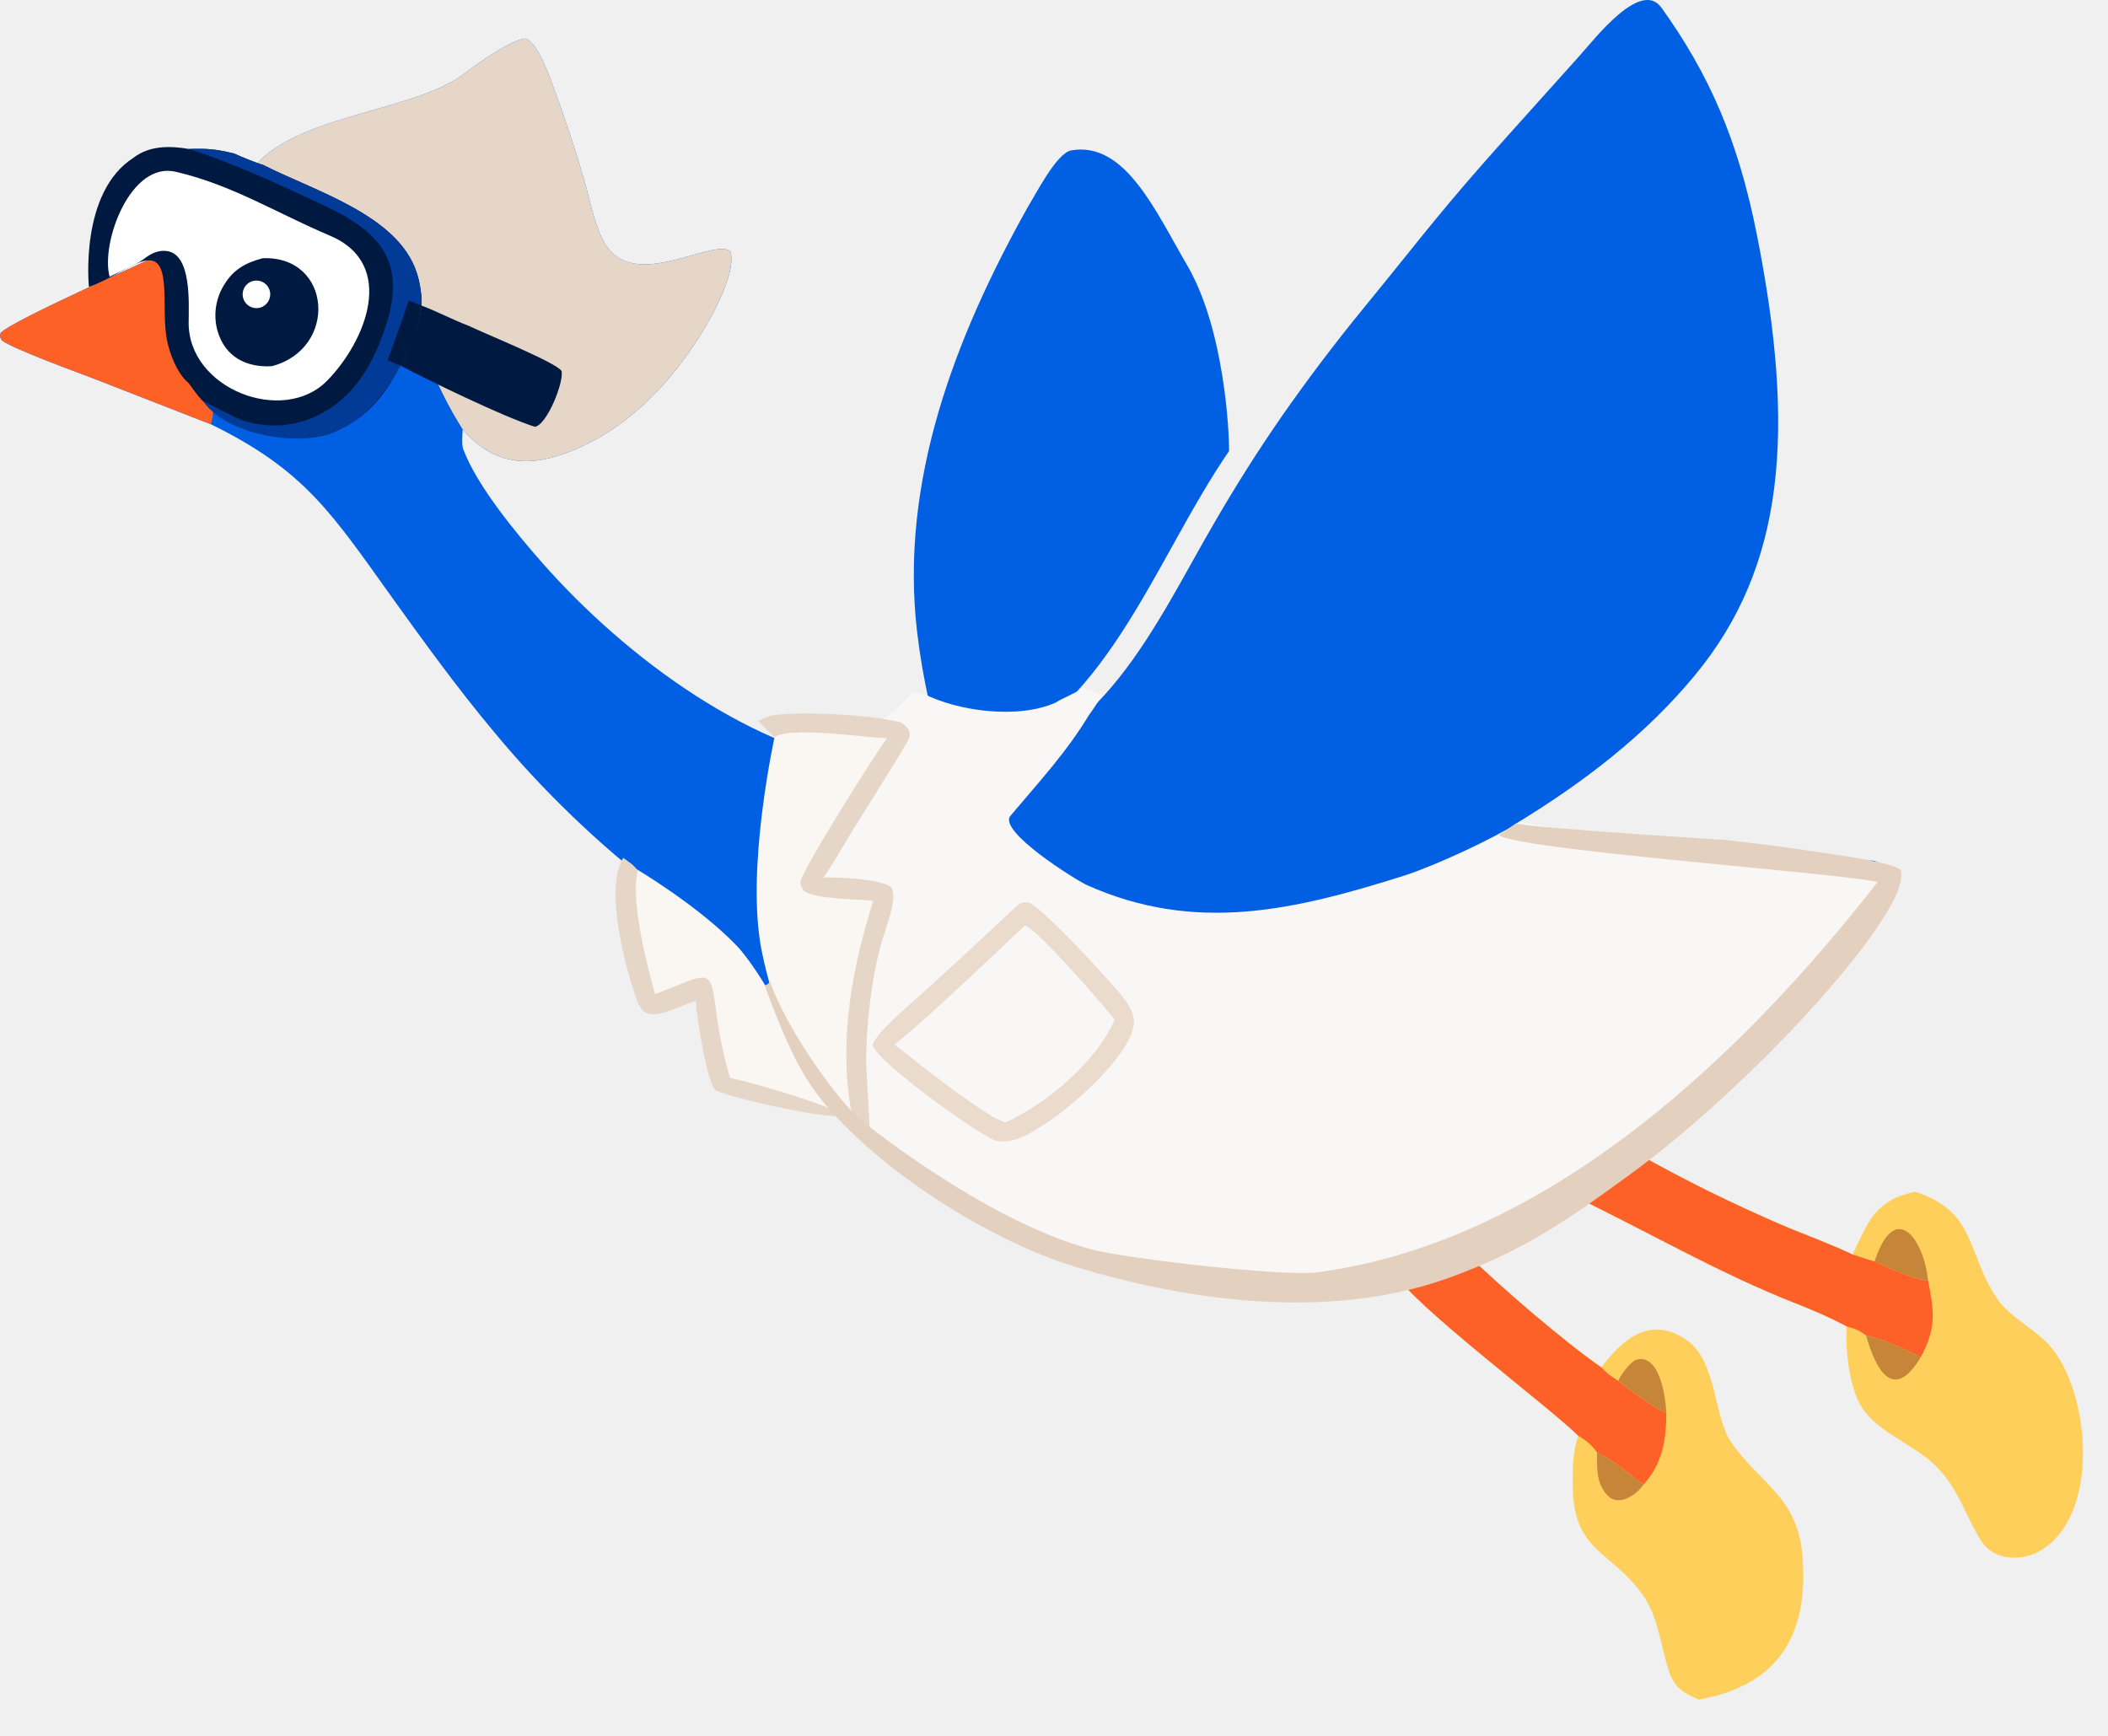
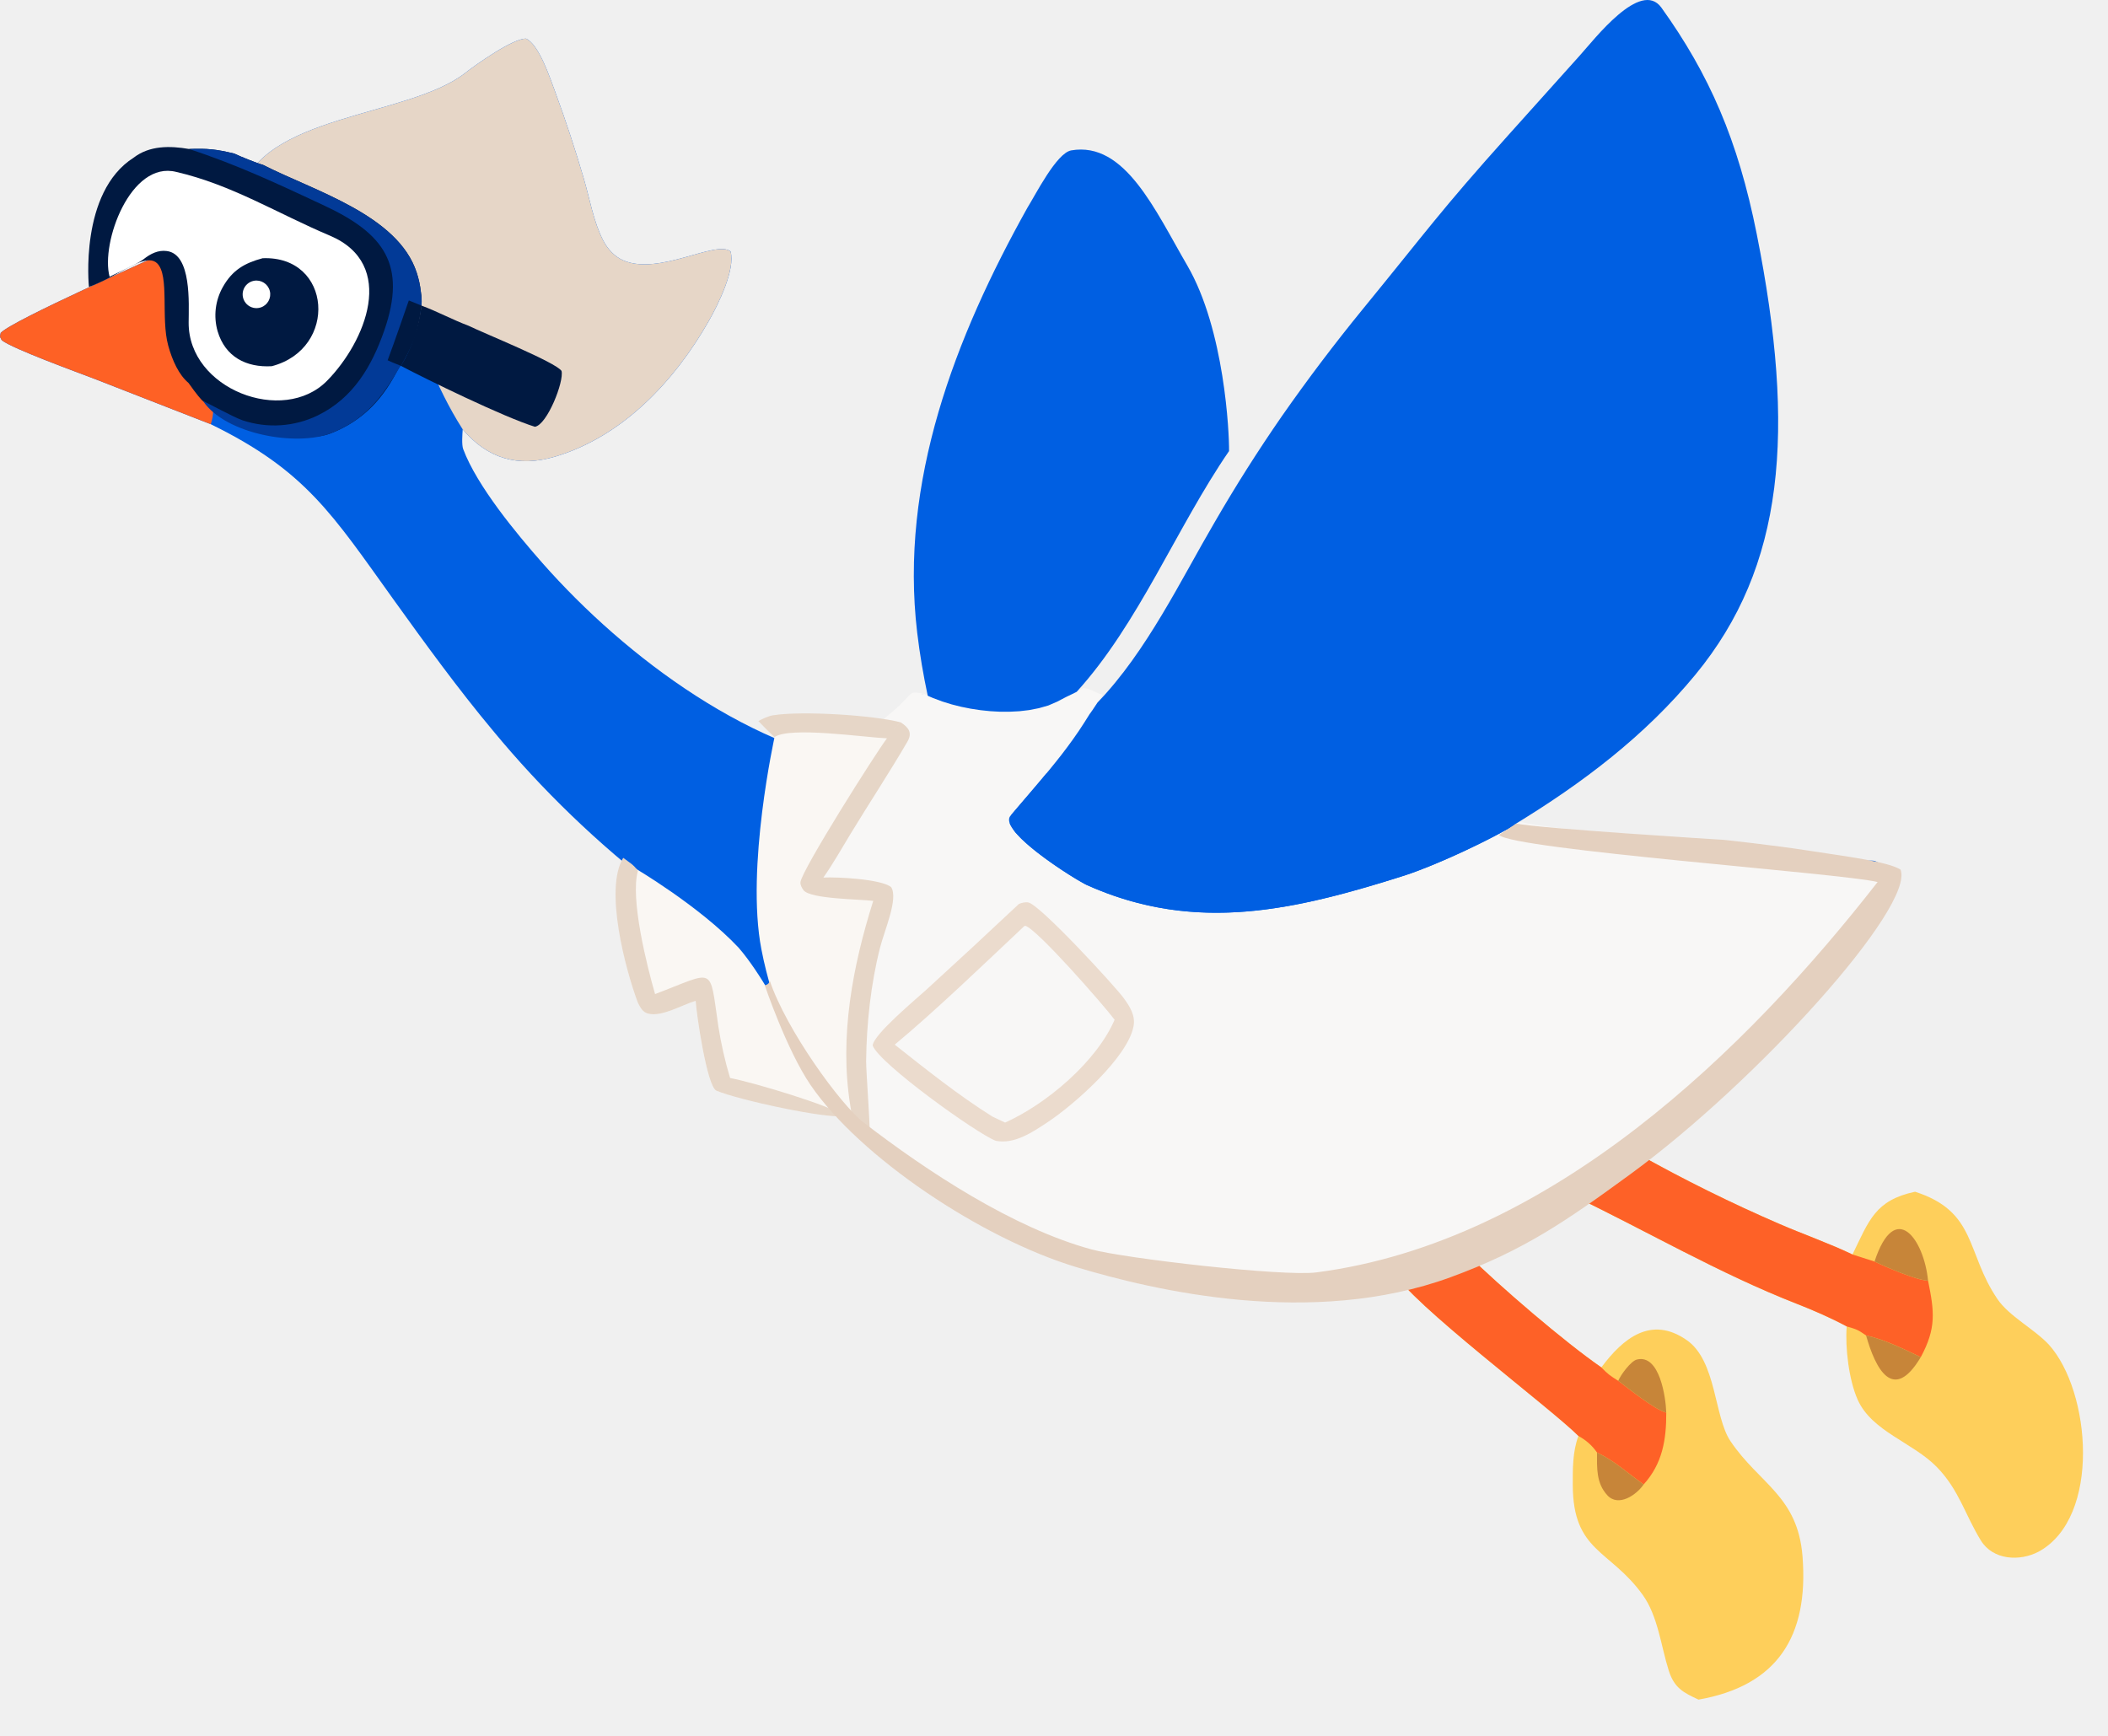
<svg xmlns="http://www.w3.org/2000/svg" width="645" height="531" viewBox="0 0 645 531" fill="none">
-   <path d="M296.483 234.066C335.936 232.584 354.267 189.456 371.67 159.782C378.08 148.692 384.938 137.868 392.23 127.337C400.105 116.058 408.409 105.081 417.113 94.43C436.804 70.362 440.55 64.728 461.351 41.526L483.327 17.044C487.782 12.141 502.006 -6.504 508.364 2.354C522.968 22.705 531.795 42.831 537.522 71.614C549.566 132.154 545.98 173.389 518.762 206.44C503.28 225.238 484.141 239.693 463.406 252.31C489.626 262.045 511.572 268.518 539.888 266.287C550.902 265.419 561.85 263.386 572.733 263.349C575.745 263.339 576.666 267.052 575.289 269.261C563.061 288.896 535.187 304.121 514.707 312.622C538.989 321.313 534.209 322.959 518.802 338.119C500.884 355.749 481.92 369.171 469.084 379.001C461.797 382.842 453.014 385.569 444.898 387.086C444.784 387.135 444.67 387.183 444.556 387.231C411.461 394.312 378.444 389.63 346.375 380.194C330.95 375.656 318.69 372.03 304 364.817C287.767 356.977 272.835 346.691 259.725 334.318C251.085 326.109 243.372 316.981 236.722 307.089C233.856 302.84 227.984 291.985 224.864 289.333C217.979 283.482 209.097 278.296 201.685 272.566C182.915 258.206 165.841 241.756 150.794 223.533C140.31 211.003 130.017 196.841 120.51 183.601C101.702 157.408 93.596 144.026 64.49 129.814L29.017 115.973C23.696 113.925 3.995 106.794 0.549 104.133C-0.17 102.68 -0.073 103.418 0.22 101.846C4.089 97.854 46.507 79.241 54.287 75.454C60.846 70.34 66.91 64.548 73.713 59.404C79.294 35.032 124.914 35.935 142.26 22.382C145.93 19.514 157.058 11.701 160.957 11.823C164.968 13.652 168.29 23.857 169.889 28.149C173.116 36.911 176.04 45.782 178.658 54.745C180.452 60.847 181.639 67.948 184.555 73.573C185.911 76.188 187.992 78.492 190.73 79.684C201.643 84.437 218.997 73.348 223.53 76.928C225.086 82.46 219.679 93.28 216.905 98.169C206.504 116.496 190.627 133.521 169.913 139.712C158.529 143.115 149.203 140.37 141.574 131.381C141.478 132.898 141.228 136.087 141.724 137.417C145.93 148.681 157.996 163.248 165.965 172.284C191.449 201.182 230.831 230.691 270.212 235.138C274.816 235.658 284.012 234.346 289.238 234.38C285.403 220.535 282.35 207.976 280.637 193.577C275.147 147.424 292.24 103.189 314.367 63.563C316.761 59.769 323.255 46.796 327.78 46.018C344.206 43.193 353.448 64.362 363.278 81.234C374.722 100.879 376.149 132.691 376.059 138.03C352.43 172.449 338.558 219.752 296.483 234.066Z" fill="#005FE2" />
-   <path d="M501.192 353.115C515.273 361.008 529.749 368.17 544.565 374.572C551.372 377.529 560.455 380.773 566.816 383.88C571.908 373.416 573.75 367.299 585.953 364.673C604.934 370.74 601.52 383.372 611.177 397.528C614.78 402.805 622.483 406.712 626.899 411.458C639.77 425.721 642.92 464.301 623.819 474.792C618.04 477.849 609.818 477.461 606.079 471.364C601.195 463.399 599.42 455.871 592.593 448.883C585.295 441.415 572.76 438.035 568.425 428.355C565.732 422.35 564.538 412.424 565.051 405.899C560.622 403.465 554.635 400.864 549.914 399.024C525.881 389.655 503.622 376.543 480.543 365.514C484.679 362.046 488.848 357.998 492.806 354.28C495.633 353.795 498.356 353.464 501.192 353.115Z" fill="#FECF5B" />
-   <path d="M501.192 353.115C515.273 361.008 529.749 368.17 544.565 374.572C551.372 377.529 560.455 380.773 566.816 383.88L573.564 386.033C577.252 387.816 586.085 391.638 589.944 391.915C591.881 401.396 592.492 406.418 587.72 415.285C582.347 412.76 576.763 409.924 570.975 408.643C568.45 406.89 568.021 406.744 565.051 405.899C560.622 403.465 554.635 400.864 549.914 399.024C525.881 389.655 503.622 376.543 480.543 365.514C484.679 362.046 488.848 357.998 492.806 354.28C495.633 353.795 498.356 353.464 501.192 353.115Z" fill="#FE6127" />
-   <path d="M573.56 386.034C579.916 366.746 588.75 379.344 589.94 391.915C586.081 391.639 577.248 387.817 573.56 386.034Z" fill="#C78539" />
-   <path d="M570.972 408.643C576.76 409.924 582.344 412.76 587.717 415.285C579.197 429.554 573.803 418.682 570.972 408.643Z" fill="#C78539" />
-   <path d="M426.556 389.255C435.084 387.956 440.862 386.338 449.123 383.981C458.829 393.551 478.65 410.612 489.979 418.431C496.621 409.479 505.215 402.524 516.056 410.046C525.252 416.364 524.426 433.511 529.494 441.015C538.332 454.113 550.091 457.763 551.535 476.33C553.446 500.856 543.729 515.857 519.711 520.092C514.985 517.894 512.296 516.518 510.593 511.181C508.239 503.792 507.321 494.56 502.626 488.031C492.605 474.105 481.29 474.937 481.235 454.428C481.227 449.669 481.139 444.283 482.964 439.403C474.228 430.675 431.136 398.391 426.556 389.255Z" fill="#FECF5B" />
-   <path d="M426.556 389.255C435.084 387.956 440.862 386.338 449.123 383.981C458.829 393.551 478.65 410.612 489.979 418.431C492.004 420.548 492.65 420.945 495.145 422.54C498.52 425.084 506.275 431.338 509.837 432.271C509.875 440.552 508.674 447.889 502.924 454.238C497.992 450.788 494.271 447.169 488.646 444.462C487.101 442.245 485.291 440.706 482.964 439.403C474.228 430.675 431.136 398.391 426.556 389.255Z" fill="#FE6127" />
-   <path d="M495.147 422.542C495.921 420.642 499.048 416.465 500.845 416.021C507.861 414.29 509.706 427.754 509.838 432.273C506.276 431.34 498.521 425.086 495.147 422.542Z" fill="#C78539" />
-   <path d="M488.645 444.463C494.269 447.17 497.991 450.789 502.922 454.24C500.734 457.441 495.223 461.28 491.803 457.552C488.353 453.793 488.656 449.183 488.645 444.463Z" fill="#C78539" />
-   <path d="M73.712 59.404C79.293 35.031 124.912 35.934 142.259 22.381C145.929 19.513 157.057 11.701 160.956 11.822C164.967 13.651 168.289 23.857 169.888 28.148C173.115 36.911 176.039 45.781 178.657 54.744C180.451 60.846 181.638 67.947 184.554 73.572C185.91 76.188 187.991 78.491 190.729 79.683C201.642 84.436 218.995 73.348 223.529 76.928C225.084 82.459 219.678 93.28 216.904 98.168C206.503 116.495 190.625 133.52 169.912 139.712C158.528 143.114 149.202 140.369 141.573 131.38C132.719 117.515 129.062 104.606 122.206 90.003C116.695 78.263 106.366 61.819 93.672 57.551C86.541 55.154 80.323 56.236 73.712 59.404Z" fill="#E6D6C7" />
-   <path d="M64.49 129.814L29.017 115.973C23.696 113.925 3.995 106.794 0.549 104.134C-0.17 102.68 -0.073 103.418 0.22 101.846C4.089 97.854 46.507 79.242 54.287 75.455C56.92 85.066 52.227 88.742 53.593 98.113C55.299 109.819 68.49 117.924 64.49 129.814Z" fill="#FE6125" />
-   <path d="M27.21 87.785C27.21 87.785 24.208 58.847 40.888 48.251C45.775 44.487 52.009 44.597 57.839 45.589C63.489 45.407 66.013 45.619 71.72 47.005C73.236 47.775 78.848 50.03 80.472 50.445C95.992 58.388 121.779 65.76 127.5 83.429C128.124 85.317 128.549 87.265 128.768 89.242C129.032 91.094 129.061 91.647 128.969 93.515C128.125 99.837 126.068 106.518 122.642 111.941L122.177 112.193C117.631 121.568 111.463 128.548 101.424 132.52C90.699 136.764 72.253 129.122 62.176 122.791C61.699 122.492 60.23 120.795 57.672 117.17C54.804 114.78 52.755 110.457 51.458 105.697C49.183 97.353 51.905 84.392 48.111 80.599C45.528 78.015 40.251 81.278 35.443 83.945C31.353 86.213 27.479 87.785 27.21 87.785Z" fill="#001941" />
-   <path d="M33.531 84.671C30.743 74.262 39.962 49.062 53.942 52.609C70.926 56.528 84.952 65.356 100.92 72.098C121.63 80.843 111.83 104.593 100.032 116.556C86.642 130.132 57.626 119.065 57.723 98.709C57.751 92.889 58.654 77.787 51.052 76.82C48.376 76.45 46.059 77.654 43.994 79.263L43.656 79.529C41.962 80.767 35.862 83.517 33.531 84.671Z" fill="white" />
-   <path d="M57.84 45.589C63.49 45.407 66.014 45.619 71.721 47.005C73.237 47.775 78.849 50.03 80.472 50.445C95.993 58.388 121.78 65.76 127.5 83.429C128.125 85.317 128.55 87.265 128.769 89.242C129.032 91.094 129.061 91.647 128.97 93.515C128.125 99.837 126.371 105.452 122.45 112.15C116.718 121.941 111.463 128.548 101.424 132.52C90.7 136.764 69.041 132.86 62.177 122.791C63.042 122.994 71.198 127.577 74.215 128.616C81.786 131.145 90.047 130.607 97.226 127.118C108.107 121.815 113.792 112.012 117.568 101.157C124.615 80.896 117.357 71.414 99.393 62.993C85.368 56.418 72.646 50.428 57.84 45.589Z" fill="#023A97" />
-   <path d="M125.087 91.935L128.969 93.515C128.969 93.515 128.222 99.462 126.991 103.067C125.743 106.719 122.642 111.941 122.642 111.941C122.642 111.941 119.517 110.706 118.607 110.245C120.444 105.408 125.087 91.935 125.087 91.935Z" fill="#001941" />
-   <path d="M128.97 93.515C133.866 95.328 138.438 97.833 143.355 99.674C148.13 102.022 170.007 110.813 171.818 113.506C172.635 116.754 167.406 130.01 163.67 130.593C154.241 127.687 130.497 116.088 122.643 111.941C126.068 106.518 128.125 99.837 128.97 93.515Z" fill="#001941" />
-   <path d="M80.361 79.018C101.58 78.181 103.539 106.741 83.152 112.06C75.365 112.51 68.898 109.205 66.586 101.361C65.279 96.803 65.864 91.911 68.207 87.79C71.135 82.593 74.923 80.481 80.361 79.018ZM82.554 89.024C82 86.859 79.854 85.502 77.661 85.927C76.123 86.225 74.877 87.352 74.425 88.852C73.972 90.353 74.388 91.981 75.506 93.08C76.624 94.178 78.258 94.567 79.751 94.089C81.879 93.409 83.107 91.188 82.554 89.024Z" fill="#001941" />
-   <path d="M331.5 210.5C334.276 210.93 334.732 211.863 337.388 212.571C336.268 214.245 334.427 217.197 333.267 218.7C326.298 230.266 317.731 239.466 309.182 249.632C305.202 254.365 329.381 269.416 332.631 270.866C365.827 285.674 395.948 278.615 429.894 267.868C439.661 264.654 456.558 256.798 465 251.5C492.493 257.359 556.934 255.386 576.242 267.868C580.691 279.118 505.831 350.099 495.5 356C472.458 371.213 446.632 379.031 420.243 387.5C397.528 395.506 354.547 393.041 330.846 385.905C301.685 377.126 266.475 352.34 244.452 331.614C245.382 329.266 245.408 324.897 245.408 324.897L243.209 241.759C247.309 238.968 253.542 233.315 257.805 229.847C264.343 224.235 272.117 219.558 277.869 213.128C279.466 211.343 279.918 211.998 282.369 212.163C280.876 212.523 283.531 212.965 282.369 212.163C293.108 217.732 311.708 220.123 323.111 214.947C324.901 213.719 329.736 211.787 331.5 210.5Z" fill="#F8F7F6" />
-   <path d="M311.747 276.628C312.565 276.263 313.728 275.985 314.634 276.152C318.182 276.793 340.983 301.557 343.813 305.404C345.678 307.939 347.446 310.712 346.849 313.988C345.11 323.515 328.681 338.015 320.516 343.417C315.961 346.429 310.359 350.245 304.671 349.083C298.94 346.924 269.116 325.548 267.013 319.935C267.26 316.554 280.229 305.794 283.419 302.874C292.931 294.2 302.372 285.451 311.747 276.628ZM313.356 283.445C301.426 294.665 286.262 309.288 273.767 319.664C283.461 327.326 293.156 335.076 303.62 341.658L307.535 343.516C320.143 337.873 335.506 324.909 341.049 312.043C337.453 307.285 317.296 284.263 313.697 283.283L313.356 283.445Z" fill="#EBDBCD" />
-   <path d="M195.188 306.88C191.345 296.693 185.148 273.039 191 263.5C192.135 265.512 194 265.5 194 265.5C194 265.5 214.029 277.239 226 290C239 305 254 341.5 254 341.5C254 341.5 225.849 336.546 219.222 333.767C216.291 332.537 213.076 310.072 212.852 306.252C208.608 307.539 202.58 311.21 198.366 310.183C196.596 309.752 195.98 308.364 195.188 306.88Z" fill="#FAF7F3" />
-   <path d="M190.689 262.5C192.689 264 193.914 264.618 195.189 266.5C192.768 274.926 197.945 295.575 200.437 304.188L200.438 304.188C219.102 297.141 217.008 295.176 219.782 313.961C220.617 319.342 221.822 324.658 223.39 329.87C230.729 331.265 254.568 338.444 258.501 341.5C253.235 342.522 225.849 336.546 219.222 333.766C216.291 332.537 213.077 310.073 212.852 306.252C208.608 307.539 202.58 311.209 198.367 310.182C196.596 309.751 195.98 308.363 195.188 306.879L195.189 306.878C191.345 296.69 184.837 272.039 190.689 262.5Z" fill="#E6D6C7" />
-   <path d="M248.905 270.295L274.45 225.275C274.45 225.275 261.345 221.074 252.778 221.609C246.483 222.002 237.054 225.301 237.054 225.301C237.054 225.301 228.134 265.408 232.958 290.432C240.146 327.718 261.833 347.5 261.833 347.5C261.833 347.5 259.896 325.063 261.834 309.07C263.51 295.248 269.739 274.304 269.739 274.304L248.905 270.295Z" fill="#FAF7F3" />
-   <path d="M275.573 221.034C278.015 222.584 279.24 224.217 277.645 226.955C272.108 236.463 266.004 245.687 260.288 255.096C257.593 259.532 254.891 264.338 251.934 268.532C256.011 268.318 269.674 268.97 272.688 271.48C274.902 275.075 270.651 284.568 269.251 290.074C266.475 300.989 265.137 313.298 265.015 324.673C264.982 327.899 266.588 348.52 266.089 349.661C261.676 349.199 260.691 341.574 260.133 338.063C256.799 317.074 260.897 295.64 267.19 275.671C263.127 275.144 248.041 275.135 245.874 272.424C245.377 271.801 244.81 270.733 244.926 269.913C245.487 265.976 267.862 230.578 271.393 225.93C272.878 223.863 273.679 222.701 275.573 221.034ZM232.041 220.645C233.407 219.927 235.036 219.118 236.557 218.877C245.491 217.46 267.21 218.853 275.572 221.033C275.335 221.241 275.116 221.442 274.909 221.637C274.806 221.735 274.707 221.832 274.61 221.927C273.74 222.786 273.111 223.569 272.406 224.527C272.092 224.952 271.764 225.413 271.393 225.93C264.219 225.618 241.83 222.267 236.98 225.533C235.209 223.909 233.703 222.365 232.041 220.645Z" fill="#E6D6C7" />
-   <path d="M458.645 255.492L463.821 252C470.971 253.524 527.5 257 527.5 257C527.5 257 542.627 258.606 553.79 260.357C563.999 261.959 577.661 263.611 581.523 266.108C585.971 277.358 537.63 331.011 498.79 359.357C479.361 373.538 466.384 382.601 443.791 390.857C401.464 406.326 353.095 394.899 329.395 387.762C300.234 378.984 263 354 248 332C240.693 321.283 234 301.5 234 301.5C234 301.5 235.488 301.294 235.5 300C240.5 315 257.194 338.048 264.249 343.486C283.766 358.518 310.032 375.788 333.947 382.316C344.031 385.07 392.556 390.681 402.791 389.357C474.791 380.042 534.876 320.747 574.506 269.903C563.839 267.229 462.97 259.975 458.645 255.492Z" fill="#E4D0BF" />
+   <g data-part="goose">
+     <path d="M463.406 252.31C489.626 262.045 511.572 268.518 539.888 266.287C550.902 265.419 561.85 263.386 572.733 263.349C575.745 263.339 576.666 267.052 575.289 269.261C563.061 288.896 535.187 304.121 514.707 312.622C538.989 321.313 534.209 322.959 518.802 338.119C500.884 355.749 481.92 369.171 469.084 379.001C461.797 382.842 453.014 385.569 444.898 387.086C444.784 387.135 444.67 387.183 444.556 387.231C411.461 394.312 378.444 389.63 346.375 380.194C330.95 375.656 318.69 372.03 304 364.817C287.767 356.977 272.835 346.691 259.725 334.318C251.085 326.109 243.372 316.981 236.722 307.089C233.856 302.84 227.984 291.985 224.864 289.333C217.979 283.482 209.097 278.296 201.685 272.566C182.915 258.206 165.841 241.756 150.794 223.533C140.31 211.003 130.017 196.841 120.51 183.601C101.702 157.408 93.596 144.026 64.49 129.814L29.017 115.973C23.696 113.925 3.995 106.794 0.549 104.133C-0.17 102.68 -0.073 103.418 0.22 101.846C4.089 97.854 46.507 79.241 54.287 75.454C60.846 70.34 66.91 64.548 73.713 59.404C79.294 35.032 124.914 35.935 142.26 22.382C145.93 19.514 157.058 11.701 160.957 11.823C164.968 13.652 168.29 23.857 169.889 28.149C173.116 36.911 176.04 45.782 178.658 54.745C180.452 60.847 181.639 67.948 184.555 73.573C185.911 76.188 187.992 78.492 190.73 79.684C201.643 84.437 218.997 73.348 223.53 76.928C225.086 82.46 219.679 93.28 216.905 98.169C206.504 116.496 190.627 133.521 169.913 139.712C158.529 143.115 149.203 140.37 141.574 131.381C141.478 132.898 141.228 136.087 141.724 137.417C145.93 148.681 157.996 163.248 165.965 172.284C191.449 201.182 230.831 230.691 270.212 235.138C274.816 235.658 284.012 234.346 289.238 234.38L296.483 234.066Z" fill="#005FE2" />
+     <path d="M501.192 353.115C515.273 361.008 529.749 368.17 544.565 374.572C551.372 377.529 560.455 380.773 566.816 383.88C571.908 373.416 573.75 367.299 585.953 364.673C604.934 370.74 601.52 383.372 611.177 397.528C614.78 402.805 622.483 406.712 626.899 411.458C639.77 425.721 642.92 464.301 623.819 474.792C618.04 477.849 609.818 477.461 606.079 471.364C601.195 463.399 599.42 455.871 592.593 448.883C585.295 441.415 572.76 438.035 568.425 428.355C565.732 422.35 564.538 412.424 565.051 405.899C560.622 403.465 554.635 400.864 549.914 399.024C525.881 389.655 503.622 376.543 480.543 365.514C484.679 362.046 488.848 357.998 492.806 354.28C495.633 353.795 498.356 353.464 501.192 353.115Z" fill="#FECF5B" />
+     <path d="M501.192 353.115C515.273 361.008 529.749 368.17 544.565 374.572C551.372 377.529 560.455 380.773 566.816 383.88L573.564 386.033C577.252 387.816 586.085 391.638 589.944 391.915C591.881 401.396 592.492 406.418 587.72 415.285C582.347 412.76 576.763 409.924 570.975 408.643C568.45 406.89 568.021 406.744 565.051 405.899C560.622 403.465 554.635 400.864 549.914 399.024C525.881 389.655 503.622 376.543 480.543 365.514C484.679 362.046 488.848 357.998 492.806 354.28C495.633 353.795 498.356 353.464 501.192 353.115Z" fill="#FE6127" />
+     <path d="M573.56 386.034C579.916 366.746 588.75 379.344 589.94 391.915C586.081 391.639 577.248 387.817 573.56 386.034Z" fill="#C78539" />
+     <path d="M570.972 408.643C576.76 409.924 582.344 412.76 587.717 415.285C579.197 429.554 573.803 418.682 570.972 408.643Z" fill="#C78539" />
+     <path d="M426.556 389.255C435.084 387.956 440.862 386.338 449.123 383.981C458.829 393.551 478.65 410.612 489.979 418.431C496.621 409.479 505.215 402.524 516.056 410.046C525.252 416.364 524.426 433.511 529.494 441.015C538.332 454.113 550.091 457.763 551.535 476.33C553.446 500.856 543.729 515.857 519.711 520.092C514.985 517.894 512.296 516.518 510.593 511.181C508.239 503.792 507.321 494.56 502.626 488.031C492.605 474.105 481.29 474.937 481.235 454.428C481.227 449.669 481.139 444.283 482.964 439.403C474.228 430.675 431.136 398.391 426.556 389.255Z" fill="#FECF5B" />
+     <path d="M426.556 389.255C435.084 387.956 440.862 386.338 449.123 383.981C458.829 393.551 478.65 410.612 489.979 418.431C492.004 420.548 492.65 420.945 495.145 422.54C498.52 425.084 506.275 431.338 509.837 432.271C509.875 440.552 508.674 447.889 502.924 454.238C497.992 450.788 494.271 447.169 488.646 444.462C487.101 442.245 485.291 440.706 482.964 439.403C474.228 430.675 431.136 398.391 426.556 389.255Z" fill="#FE6127" />
+     <path d="M495.147 422.542C495.921 420.642 499.048 416.465 500.845 416.021C507.861 414.29 509.706 427.754 509.838 432.273C506.276 431.34 498.521 425.086 495.147 422.542Z" fill="#C78539" />
+     <path d="M488.645 444.463C494.269 447.17 497.991 450.789 502.922 454.24C500.734 457.441 495.223 461.28 491.803 457.552C488.353 453.793 488.656 449.183 488.645 444.463Z" fill="#C78539" />
+     <path d="M73.712 59.404C79.293 35.031 124.912 35.934 142.259 22.381C145.929 19.513 157.057 11.701 160.956 11.822C164.967 13.651 168.289 23.857 169.888 28.148C173.115 36.911 176.039 45.781 178.657 54.744C180.451 60.846 181.638 67.947 184.554 73.572C185.91 76.188 187.991 78.491 190.729 79.683C201.642 84.436 218.995 73.348 223.529 76.928C225.084 82.459 219.678 93.28 216.904 98.168C206.503 116.495 190.625 133.52 169.912 139.712C158.528 143.114 149.202 140.369 141.573 131.38C132.719 117.515 129.062 104.606 122.206 90.003C116.695 78.263 106.366 61.819 93.672 57.551C86.541 55.154 80.323 56.236 73.712 59.404Z" fill="#E6D6C7" />
+     <path d="M64.49 129.814L29.017 115.973C23.696 113.925 3.995 106.794 0.549 104.134C-0.17 102.68 -0.073 103.418 0.22 101.846C4.089 97.854 46.507 79.242 54.287 75.455C56.92 85.066 52.227 88.742 53.593 98.113C55.299 109.819 68.49 117.924 64.49 129.814Z" fill="#FE6125" />
+     <path d="M27.21 87.785C27.21 87.785 24.208 58.847 40.888 48.251C45.775 44.487 52.009 44.597 57.839 45.589C63.489 45.407 66.013 45.619 71.72 47.005C73.236 47.775 78.848 50.03 80.472 50.445C95.992 58.388 121.779 65.76 127.5 83.429C128.124 85.317 128.549 87.265 128.768 89.242C129.032 91.094 129.061 91.647 128.969 93.515C128.125 99.837 126.068 106.518 122.642 111.941L122.177 112.193C117.631 121.568 111.463 128.548 101.424 132.52C90.699 136.764 72.253 129.122 62.176 122.791C61.699 122.492 60.23 120.795 57.672 117.17C54.804 114.78 52.755 110.457 51.458 105.697C49.183 97.353 51.905 84.392 48.111 80.599C45.528 78.015 40.251 81.278 35.443 83.945C31.353 86.213 27.479 87.785 27.21 87.785Z" fill="#001941" />
+     <path d="M33.531 84.671C30.743 74.262 39.962 49.062 53.942 52.609C70.926 56.528 84.952 65.356 100.92 72.098C121.63 80.843 111.83 104.593 100.032 116.556C86.642 130.132 57.626 119.065 57.723 98.709C57.751 92.889 58.654 77.787 51.052 76.82C48.376 76.45 46.059 77.654 43.994 79.263L43.656 79.529C41.962 80.767 35.862 83.517 33.531 84.671Z" fill="white" />
+     <path d="M57.84 45.589C63.49 45.407 66.014 45.619 71.721 47.005C73.237 47.775 78.849 50.03 80.472 50.445C95.993 58.388 121.78 65.76 127.5 83.429C128.125 85.317 128.55 87.265 128.769 89.242C129.032 91.094 129.061 91.647 128.97 93.515C128.125 99.837 126.371 105.452 122.45 112.15C116.718 121.941 111.463 128.548 101.424 132.52C90.7 136.764 69.041 132.86 62.177 122.791C63.042 122.994 71.198 127.577 74.215 128.616C81.786 131.145 90.047 130.607 97.226 127.118C108.107 121.815 113.792 112.012 117.568 101.157C124.615 80.896 117.357 71.414 99.393 62.993C85.368 56.418 72.646 50.428 57.84 45.589Z" fill="#023A97" />
+     <path d="M125.087 91.935L128.969 93.515C128.969 93.515 128.222 99.462 126.991 103.067C125.743 106.719 122.642 111.941 122.642 111.941C122.642 111.941 119.517 110.706 118.607 110.245C120.444 105.408 125.087 91.935 125.087 91.935Z" fill="#001941" />
+     <path d="M128.97 93.515C133.866 95.328 138.438 97.833 143.355 99.674C148.13 102.022 170.007 110.813 171.818 113.506C172.635 116.754 167.406 130.01 163.67 130.593C154.241 127.687 130.497 116.088 122.643 111.941C126.068 106.518 128.125 99.837 128.97 93.515Z" fill="#001941" />
+     <path d="M80.361 79.018C101.58 78.181 103.539 106.741 83.152 112.06C75.365 112.51 68.898 109.205 66.586 101.361C65.279 96.803 65.864 91.911 68.207 87.79C71.135 82.593 74.923 80.481 80.361 79.018ZM82.554 89.024C82 86.859 79.854 85.502 77.661 85.927C76.123 86.225 74.877 87.352 74.425 88.852C73.972 90.353 74.388 91.981 75.506 93.08C76.624 94.178 78.258 94.567 79.751 94.089C81.879 93.409 83.107 91.188 82.554 89.024Z" fill="#001941" />
+     <path d="M331.5 210.5C334.276 210.93 334.732 211.863 337.388 212.571C336.268 214.245 334.427 217.197 333.267 218.7C326.298 230.266 317.731 239.466 309.182 249.632C305.202 254.365 329.381 269.416 332.631 270.866C365.827 285.674 395.948 278.615 429.894 267.868C439.661 264.654 456.558 256.798 465 251.5C492.493 257.359 556.934 255.386 576.242 267.868C580.691 279.118 505.831 350.099 495.5 356C472.458 371.213 446.632 379.031 420.243 387.5C397.528 395.506 354.547 393.041 330.846 385.905C301.685 377.126 266.475 352.34 244.452 331.614C245.382 329.266 245.408 324.897 245.408 324.897L243.209 241.759C247.309 238.968 253.542 233.315 257.805 229.847C264.343 224.235 272.117 219.558 277.869 213.128C279.466 211.343 279.918 211.998 282.369 212.163C280.876 212.523 283.531 212.965 282.369 212.163C293.108 217.732 311.708 220.123 323.111 214.947C324.901 213.719 329.736 211.787 331.5 210.5Z" fill="#F8F7F6" />
+     <path d="M311.747 276.628C312.565 276.263 313.728 275.985 314.634 276.152C318.182 276.793 340.983 301.557 343.813 305.404C345.678 307.939 347.446 310.712 346.849 313.988C345.11 323.515 328.681 338.015 320.516 343.417C315.961 346.429 310.359 350.245 304.671 349.083C298.94 346.924 269.116 325.548 267.013 319.935C267.26 316.554 280.229 305.794 283.419 302.874C292.931 294.2 302.372 285.451 311.747 276.628ZM313.356 283.445C301.426 294.665 286.262 309.288 273.767 319.664C283.461 327.326 293.156 335.076 303.62 341.658L307.535 343.516C320.143 337.873 335.506 324.909 341.049 312.043C337.453 307.285 317.296 284.263 313.697 283.283L313.356 283.445Z" fill="#EBDBCD" />
+     <path d="M195.188 306.88C191.345 296.693 185.148 273.039 191 263.5C192.135 265.512 194 265.5 194 265.5C194 265.5 214.029 277.239 226 290C239 305 254 341.5 254 341.5C254 341.5 225.849 336.546 219.222 333.767C216.291 332.537 213.076 310.072 212.852 306.252C208.608 307.539 202.58 311.21 198.366 310.183C196.596 309.752 195.98 308.364 195.188 306.88Z" fill="#FAF7F3" />
+     <path d="M190.689 262.5C192.689 264 193.914 264.618 195.189 266.5C192.768 274.926 197.945 295.575 200.437 304.188L200.438 304.188C219.102 297.141 217.008 295.176 219.782 313.961C220.617 319.342 221.822 324.658 223.39 329.87C230.729 331.265 254.568 338.444 258.501 341.5C253.235 342.522 225.849 336.546 219.222 333.766C216.291 332.537 213.077 310.073 212.852 306.252C208.608 307.539 202.58 311.209 198.367 310.182C196.596 309.751 195.98 308.363 195.188 306.879L195.189 306.878C191.345 296.69 184.837 272.039 190.689 262.5Z" fill="#E6D6C7" />
+     <path d="M248.905 270.295L274.45 225.275C274.45 225.275 261.345 221.074 252.778 221.609C246.483 222.002 237.054 225.301 237.054 225.301C237.054 225.301 228.134 265.408 232.958 290.432C240.146 327.718 261.833 347.5 261.833 347.5C261.833 347.5 259.896 325.063 261.834 309.07C263.51 295.248 269.739 274.304 269.739 274.304L248.905 270.295Z" fill="#FAF7F3" />
+     <path d="M275.573 221.034C278.015 222.584 279.24 224.217 277.645 226.955C272.108 236.463 266.004 245.687 260.288 255.096C257.593 259.532 254.891 264.338 251.934 268.532C256.011 268.318 269.674 268.97 272.688 271.48C274.902 275.075 270.651 284.568 269.251 290.074C266.475 300.989 265.137 313.298 265.015 324.673C264.982 327.899 266.588 348.52 266.089 349.661C261.676 349.199 260.691 341.574 260.133 338.063C256.799 317.074 260.897 295.64 267.19 275.671C263.127 275.144 248.041 275.135 245.874 272.424C245.377 271.801 244.81 270.733 244.926 269.913C245.487 265.976 267.862 230.578 271.393 225.93C272.878 223.863 273.679 222.701 275.573 221.034ZM232.041 220.645C233.407 219.927 235.036 219.118 236.557 218.877C245.491 217.46 267.21 218.853 275.572 221.033C275.335 221.241 275.116 221.442 274.909 221.637C274.806 221.735 274.707 221.832 274.61 221.927C273.74 222.786 273.111 223.569 272.406 224.527C272.092 224.952 271.764 225.413 271.393 225.93C264.219 225.618 241.83 222.267 236.98 225.533C235.209 223.909 233.703 222.365 232.041 220.645Z" fill="#E6D6C7" />
+     <path d="M458.645 255.492L463.821 252C470.971 253.524 527.5 257 527.5 257C527.5 257 542.627 258.606 553.79 260.357C563.999 261.959 577.661 263.611 581.523 266.108C585.971 277.358 537.63 331.011 498.79 359.357C479.361 373.538 466.384 382.601 443.791 390.857C401.464 406.326 353.095 394.899 329.395 387.762C300.234 378.984 263 354 248 332C240.693 321.283 234 301.5 234 301.5C234 301.5 235.488 301.294 235.5 300C240.5 315 257.194 338.048 264.249 343.486C283.766 358.518 310.032 375.788 333.947 382.316C344.031 385.07 392.556 390.681 402.791 389.357C474.791 380.042 534.876 320.747 574.506 269.903C563.839 267.229 462.97 259.975 458.645 255.492Z" fill="#E4D0BF" />
+     <g data-part="wing-far" style="transform-origin: 300px 228px">
+       <path d="M283.86 212.86C282.53 206.62 281.44 200.3 280.64 193.58C275.147 147.424 292.24 103.189 314.367 63.563C316.761 59.769 323.255 46.796 327.78 46.018C344.206 43.193 353.448 64.362 363.278 81.234C374.722 100.879 376.149 132.691 376.059 138.03C359.99 161.43 348.44 190.8 329.45 211.69L328.86 211.99L326.16 213.3L323.51 214.69L320.76 215.88L317.88 216.7L314.93 217.28L311.95 217.63L308.96 217.79L305.96 217.79L302.96 217.62L299.98 217.31L297.02 216.86L294.07 216.27L291.17 215.54L288.3 214.65L285.49 213.6L284.11 213.01Z" fill="#005FE2" />
+     </g>
+     <g data-part="wing-near" style="transform-origin: 340px 235px">
+       <path d="M335.83 214.96C350.85 199.41 361.42 177.26 371.67 159.78C378.08 148.692 384.938 137.868 392.23 127.337C400.105 116.058 408.409 105.081 417.113 94.43C436.804 70.362 440.55 64.728 461.351 41.526L483.327 17.044C487.782 12.141 502.006 -6.504 508.364 2.354C522.968 22.705 531.795 42.831 537.522 71.614C549.566 132.154 545.98 173.389 518.762 206.44C503.28 225.238 484.141 239.693 463.406 252.31L461.46 253.6L458.83 255.04L456.18 256.44L453.5 257.79L450.8 259.11L448.09 260.4L445.37 261.65L442.63 262.87L439.87 264.05L437.1 265.2L434.3 266.29L431.49 267.32L428.64 268.26L425.77 269.16L422.91 270.04L420.03 270.9L417.15 271.74L414.27 272.56L411.37 273.35L408.47 274.11L405.56 274.83L402.64 275.51L399.71 276.16L396.77 276.75L393.82 277.3L390.86 277.78L387.89 278.21L384.91 278.58L381.92 278.87L378.93 279.09L375.94 279.24L372.94 279.3L369.94 279.28L366.94 279.17L363.95 278.97L360.96 278.68L357.99 278.3L355.02 277.81L352.08 277.24L349.16 276.57L346.25 275.81L343.38 274.95L340.53 274.01L337.72 272.97L334.93 271.86L332.19 270.65L329.58 269.17L327.02 267.59L324.51 265.96L322.03 264.27L319.59 262.52L317.2 260.71L314.88 258.81L312.65 256.8L310.6 254.61L309 252.09L309.44 249.32L311.38 247.03L313.33 244.75L315.28 242.48L317.23 240.19L319.16 237.9L321.08 235.59L322.97 233.26L324.83 230.91L326.64 228.52L328.41 226.09L330.12 223.63L331.76 221.12L333.36 218.58L334.23 217.36Z" fill="#005FE2" />
+     </g>
+   </g>
</svg>
